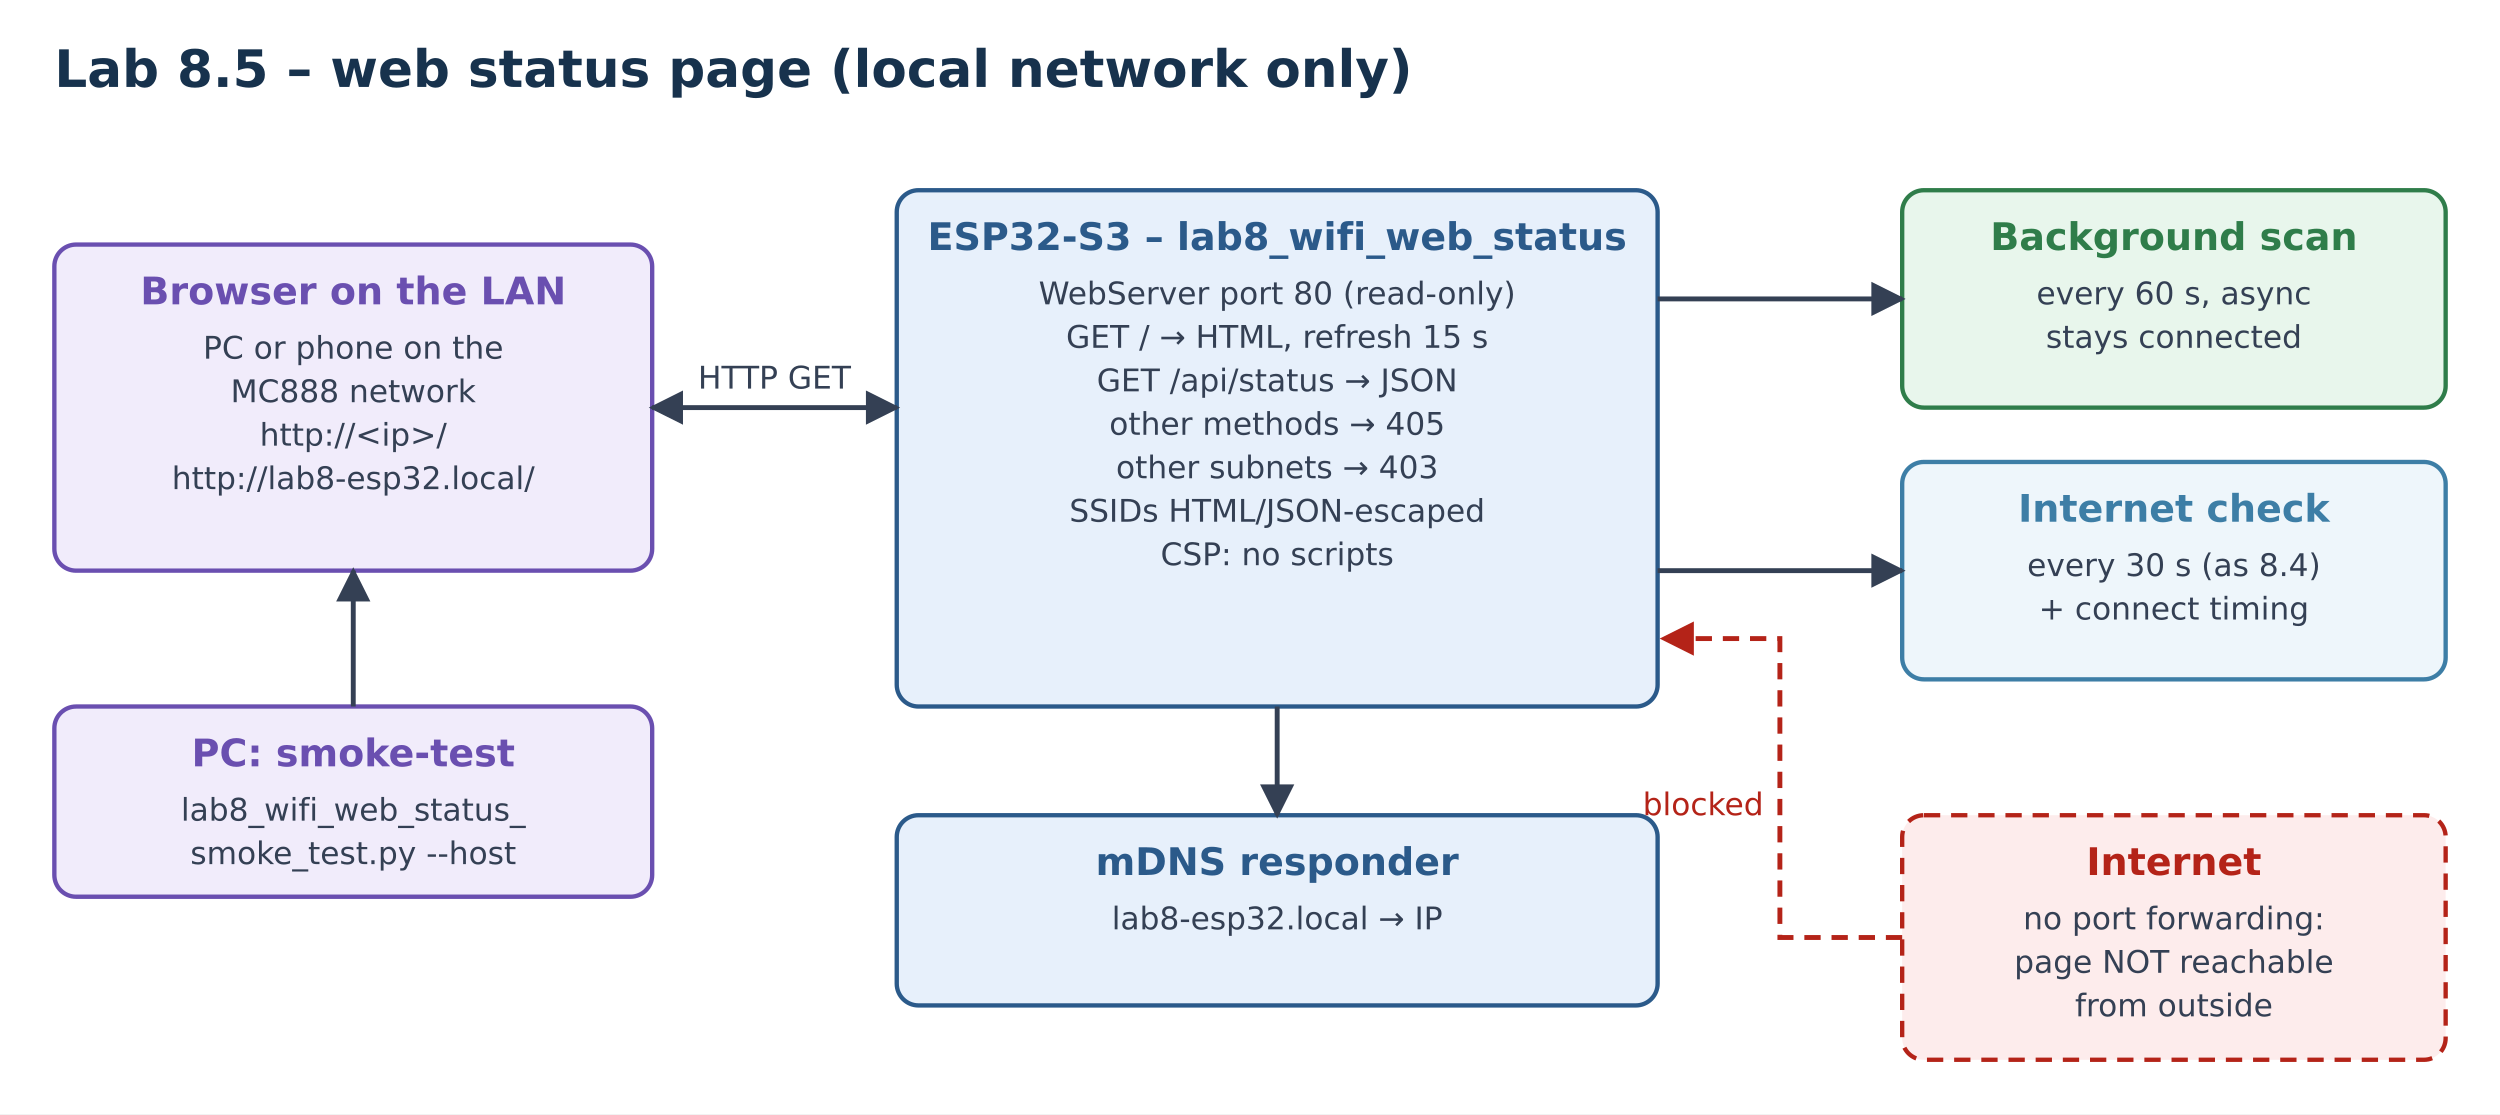
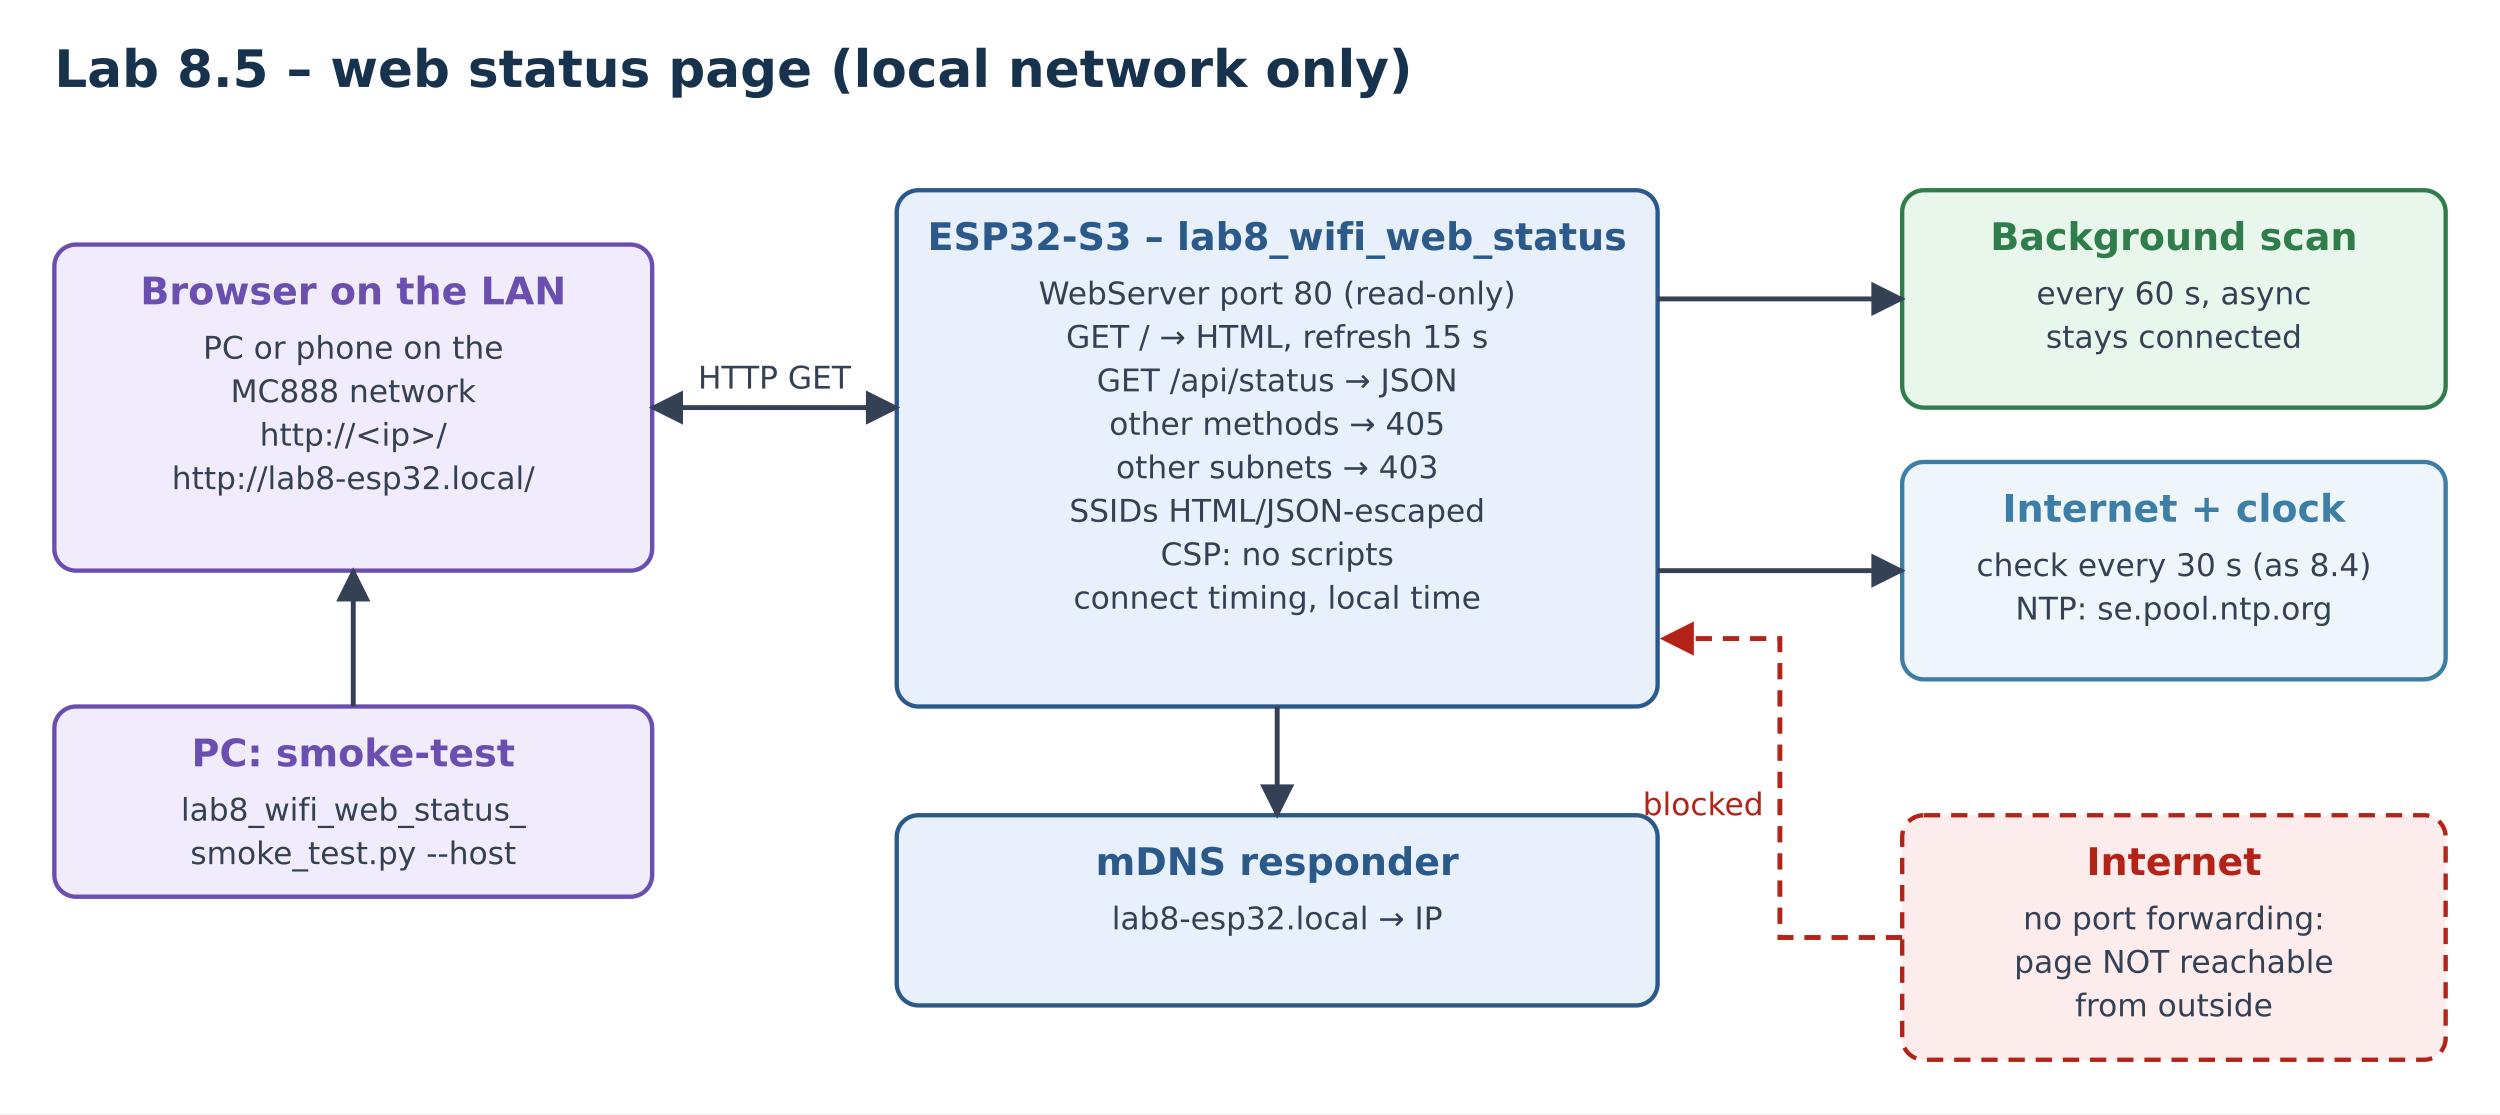
<svg xmlns="http://www.w3.org/2000/svg" width="920" height="410" viewBox="0 0 920 410" font-family="DejaVu Sans, Arial, Helvetica, sans-serif">
  <defs>
    <marker id="arr" viewBox="0 0 10 10" refX="9" refY="5" markerWidth="7" markerHeight="7" orient="auto-start-reverse">
      <path d="M0,0 L10,5 L0,10 z" fill="#344054" />
    </marker>
    <marker id="arrRed" viewBox="0 0 10 10" refX="9" refY="5" markerWidth="7" markerHeight="7" orient="auto-start-reverse">
      <path d="M0,0 L10,5 L0,10 z" fill="#b42318" />
    </marker>
  </defs>
  <rect width="920" height="410" fill="#ffffff" />
  <text x="20" y="32" font-size="19" font-weight="bold" fill="#17324d">Lab 8.5 – web status page (local network only)</text>
  <rect x="20" y="90" width="220" height="120" rx="8" fill="#f1ecfb" stroke="#6a4fb0" stroke-width="1.6" />
  <text x="130.0" y="112" font-size="14" font-weight="bold" text-anchor="middle" fill="#6a4fb0">Browser on the LAN</text>
  <text x="130.0" y="132" font-size="11.5" text-anchor="middle" fill="#344054">PC or phone on the</text>
  <text x="130.0" y="148" font-size="11.5" text-anchor="middle" fill="#344054">MC888 network</text>
  <text x="130.0" y="164" font-size="11.5" text-anchor="middle" fill="#344054">http://&lt;ip&gt;/</text>
  <text x="130.0" y="180" font-size="11.5" text-anchor="middle" fill="#344054">http://lab8-esp32.local/</text>
  <rect x="330" y="70" width="280" height="190" rx="8" fill="#e7f0fb" stroke="#2b5a8a" stroke-width="1.6" />
  <text x="470.0" y="92" font-size="14" font-weight="bold" text-anchor="middle" fill="#2b5a8a">ESP32-S3 – lab8_wifi_web_status</text>
  <text x="470.0" y="112" font-size="11.5" text-anchor="middle" fill="#344054">WebServer port 80 (read-only)</text>
  <text x="470.0" y="128" font-size="11.5" text-anchor="middle" fill="#344054">GET /  → HTML, refresh 15 s</text>
  <text x="470.0" y="144" font-size="11.5" text-anchor="middle" fill="#344054">GET /api/status → JSON</text>
  <text x="470.0" y="160" font-size="11.5" text-anchor="middle" fill="#344054">other methods → 405</text>
  <text x="470.0" y="176" font-size="11.5" text-anchor="middle" fill="#344054">other subnets → 403</text>
  <text x="470.0" y="192" font-size="11.5" text-anchor="middle" fill="#344054">SSIDs HTML/JSON-escaped</text>
  <text x="470.0" y="208" font-size="11.5" text-anchor="middle" fill="#344054">CSP: no scripts</text>
+   <text x="470.0" y="224" font-size="11.5" text-anchor="middle" fill="#344054">connect timing, local time</text>
  <polyline points="240,150 330,150" fill="none" stroke="#344054" stroke-width="1.8" marker-start="url(#arr)" marker-end="url(#arr)" />
  <text x="285.0" y="143.0" font-size="11.5" text-anchor="middle" fill="#344054">HTTP GET</text>
  <rect x="700" y="70" width="200" height="80" rx="8" fill="#e8f6ec" stroke="#2f7d4a" stroke-width="1.6" />
  <text x="800.0" y="92" font-size="14" font-weight="bold" text-anchor="middle" fill="#2f7d4a">Background scan</text>
  <text x="800.0" y="112" font-size="11.5" text-anchor="middle" fill="#344054">every 60 s, async</text>
  <text x="800.0" y="128" font-size="11.5" text-anchor="middle" fill="#344054">stays connected</text>
  <rect x="700" y="170" width="200" height="80" rx="8" fill="#eef6fb" stroke="#3d7ea6" stroke-width="1.6" />
-   <text x="800.0" y="192" font-size="14" font-weight="bold" text-anchor="middle" fill="#3d7ea6">Internet check</text>
-   <text x="800.0" y="212" font-size="11.5" text-anchor="middle" fill="#344054">every 30 s (as 8.4)</text>
-   <text x="800.0" y="228" font-size="11.5" text-anchor="middle" fill="#344054">+ connect timing</text>
+   <text x="800.0" y="192" font-size="14" font-weight="bold" text-anchor="middle" fill="#3d7ea6">Internet + clock</text>
+   <text x="800.0" y="212" font-size="11.5" text-anchor="middle" fill="#344054">check every 30 s (as 8.4)</text>
+   <text x="800.0" y="228" font-size="11.5" text-anchor="middle" fill="#344054">NTP: se.pool.ntp.org</text>
  <polyline points="610,110 700,110" fill="none" stroke="#344054" stroke-width="1.8" marker-end="url(#arr)" />
  <polyline points="610,210 700,210" fill="none" stroke="#344054" stroke-width="1.8" marker-end="url(#arr)" />
  <rect x="20" y="260" width="220" height="70" rx="8" fill="#f1ecfb" stroke="#6a4fb0" stroke-width="1.6" />
  <text x="130.0" y="282" font-size="14" font-weight="bold" text-anchor="middle" fill="#6a4fb0">PC: smoke-test</text>
  <text x="130.0" y="302" font-size="11.5" text-anchor="middle" fill="#344054">lab8_wifi_web_status_</text>
  <text x="130.0" y="318" font-size="11.5" text-anchor="middle" fill="#344054">smoke_test.py --host</text>
  <polyline points="130,260 130,210" fill="none" stroke="#344054" stroke-width="1.8" marker-end="url(#arr)" />
  <rect x="330" y="300" width="280" height="70" rx="8" fill="#e7f0fb" stroke="#2b5a8a" stroke-width="1.6" />
  <text x="470.0" y="322" font-size="14" font-weight="bold" text-anchor="middle" fill="#2b5a8a">mDNS responder</text>
  <text x="470.0" y="342" font-size="11.5" text-anchor="middle" fill="#344054">lab8-esp32.local → IP</text>
  <polyline points="470,260 470,300" fill="none" stroke="#344054" stroke-width="1.8" marker-end="url(#arr)" />
  <rect x="700" y="300" width="200" height="90" rx="8" fill="#fdecec" stroke="#b42318" stroke-width="1.6" stroke-dasharray="6 4" />
  <text x="800.0" y="322" font-size="14" font-weight="bold" text-anchor="middle" fill="#b42318">Internet</text>
  <text x="800.0" y="342" font-size="11.5" text-anchor="middle" fill="#344054">no port forwarding:</text>
  <text x="800.0" y="358" font-size="11.5" text-anchor="middle" fill="#344054">page NOT reachable</text>
  <text x="800.0" y="374" font-size="11.5" text-anchor="middle" fill="#344054">from outside</text>
  <polyline points="700,345 655,345 655,235 612,235" fill="none" stroke="#b42318" stroke-width="1.8" stroke-dasharray="6 4" marker-end="url(#arrRed)" />
  <text x="649" y="300" font-size="11.5" text-anchor="end" fill="#b42318">blocked</text>
</svg>
